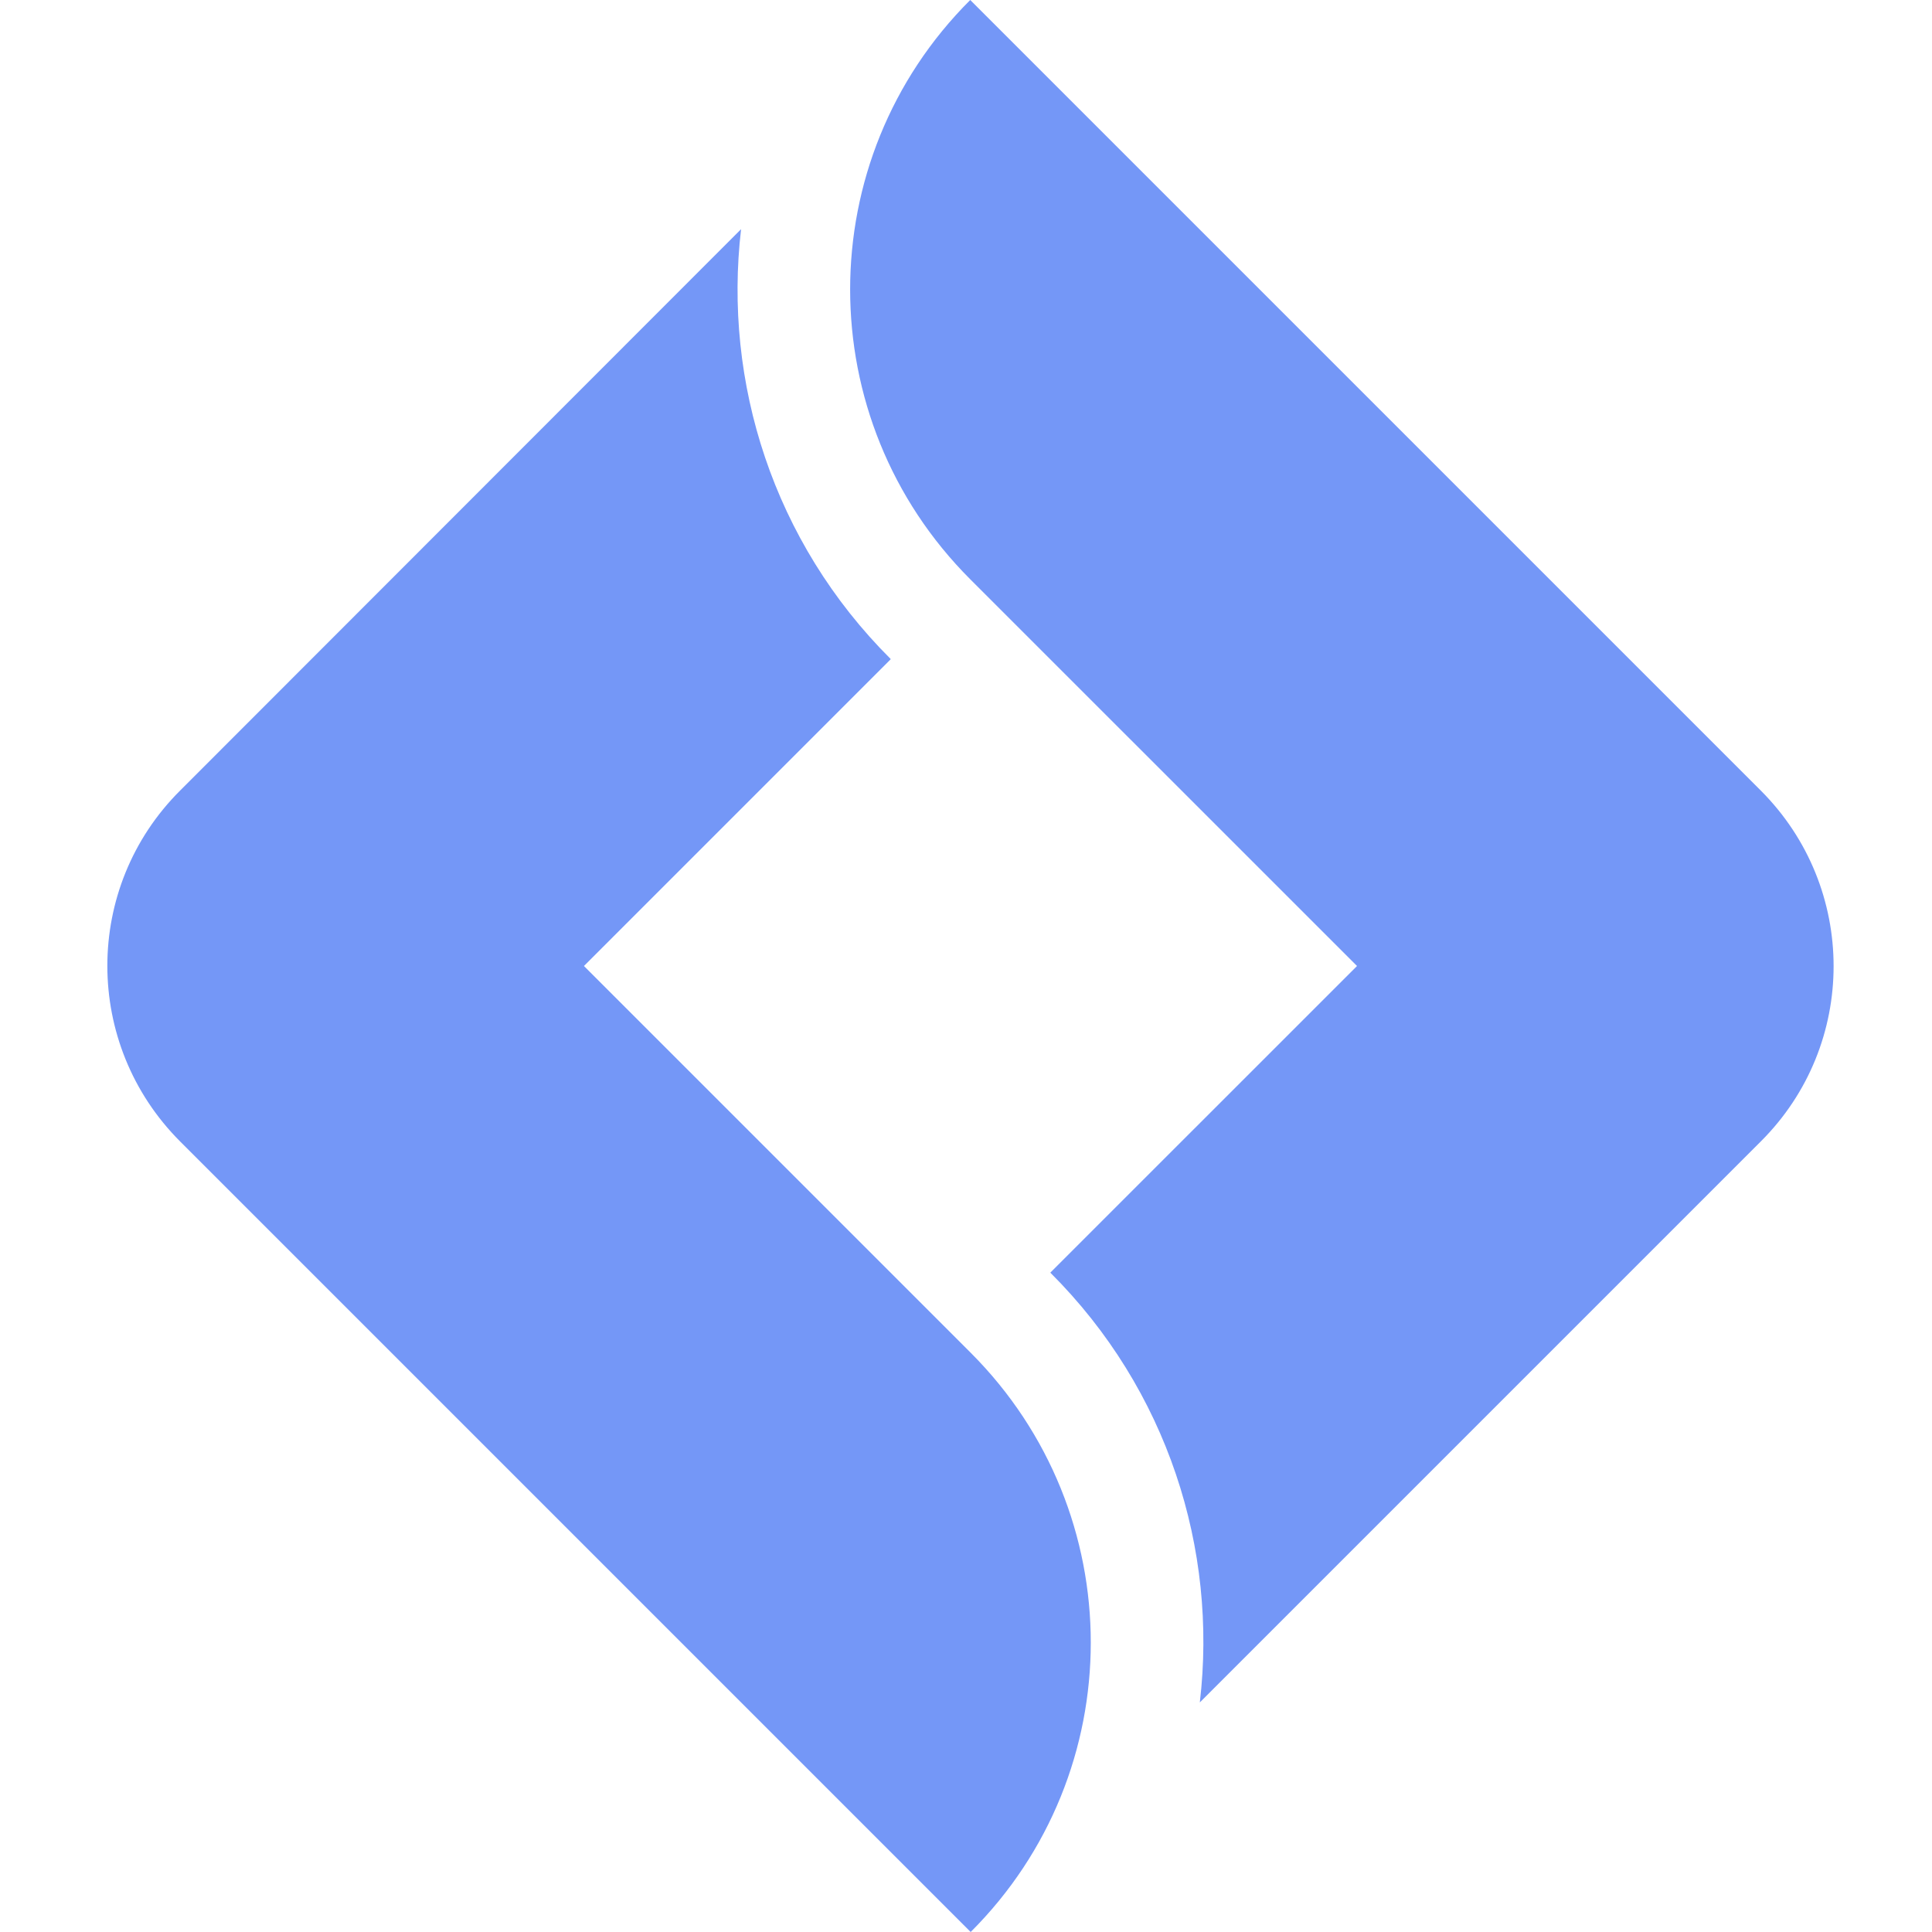
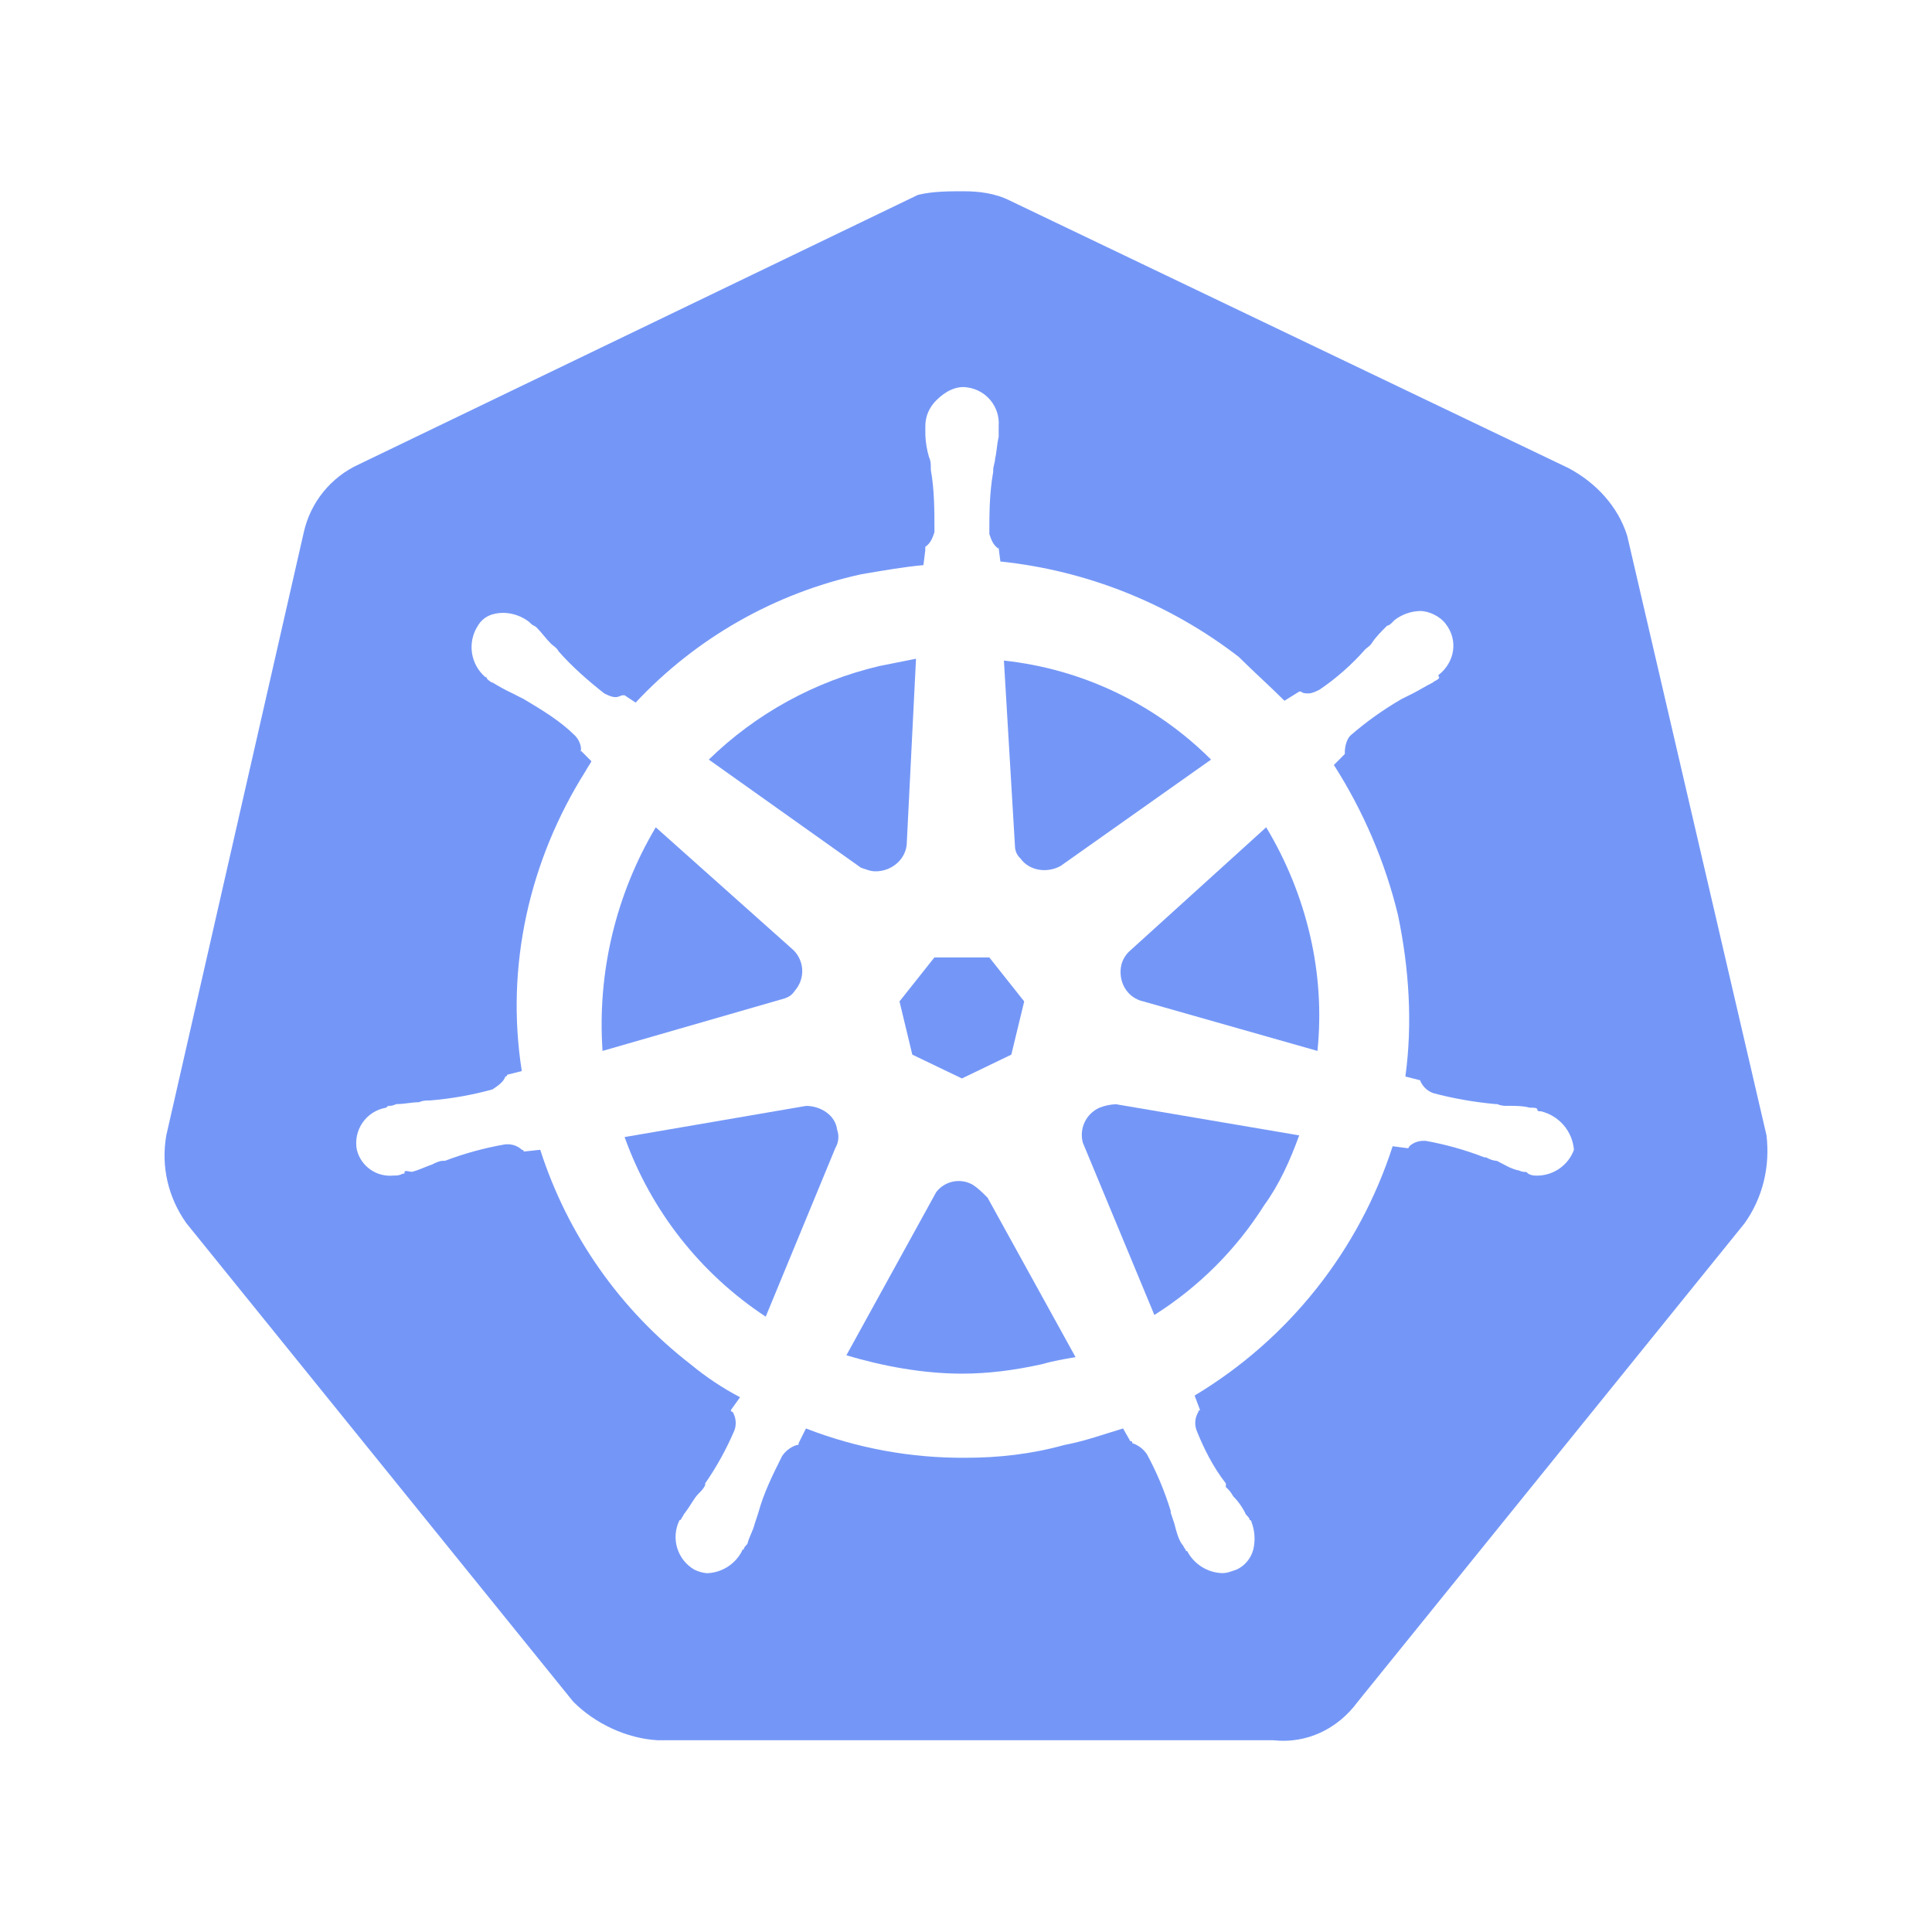
- <svg xmlns="http://www.w3.org/2000/svg" width="100" height="100" viewBox="0 0 36 36" fill="none">
-   <path d="M16.595 12.286L10.881 18L18.087 25.206C21.071 28.191 21.071 33.024 18.087 36L3.357 21.27C1.548 19.46 1.548 16.532 3.357 14.73L13.809 4.27C13.476 7.119 14.405 10.095 16.595 12.278V12.286Z" fill="#7497F7" />
-   <path d="M19.571 23.714L25.286 18L18.079 10.794C15.095 7.81 15.095 2.976 18.079 0L32.809 14.73C34.619 16.54 34.619 19.468 32.809 21.27L22.357 31.722C22.691 28.873 21.762 25.897 19.571 23.714Z" fill="#7497F7" />
+ <svg xmlns="http://www.w3.org/2000/svg" width="24" height="24" viewBox="0 0 24 24" id="kubernetes">
+   <path fill="#7497F7" d="m10.013 13.738-2.254.387a4.475 4.475 0 0 0 1.753 2.231l.865-2.095a.27.27 0 0 0 .022-.228c-.022-.18-.204-.295-.386-.295zm.865-2.914c.205 0 .387-.159.387-.364l.114-2.277-.456.091a4.516 4.516 0 0 0-2.118 1.162l1.89 1.343c.069.022.115.045.183.045zm-1.002 1.48a.366.366 0 0 0-.045-.524l-1.685-1.503a4.797 4.797 0 0 0-.661 2.778l2.209-.637c.091-.023.137-.046.182-.114zm1.457.797.616.296.614-.296.16-.661-.433-.546h-.683l-.433.546zm1.344-2.436c.114.159.341.182.5.091l1.867-1.32a4.286 4.286 0 0 0-2.573-1.23l.137 2.3a.215.215 0 0 0 .069.159z" />
+   <path fill="#7497F7" d="m21.944 14.103-1.73-7.446c-.113-.364-.387-.66-.729-.842L12.541 2.49c-.182-.091-.387-.114-.569-.114s-.387 0-.569.045L4.457 5.769a1.22 1.22 0 0 0-.683.842l-1.708 7.492c-.068.387.023.774.25 1.093l4.805 5.943c.273.273.66.456 1.047.479h7.651c.41.045.797-.137 1.048-.479l4.805-5.943c.227-.319.318-.706.272-1.093zm-2.845.501c-.046 0-.068 0-.114-.023-.022-.023-.022-.023-.045-.023-.046 0-.068-.022-.092-.022-.091-.023-.159-.068-.25-.114a.32.32 0 0 1-.137-.045h-.022a3.91 3.91 0 0 0-.729-.205h-.022a.26.26 0 0 0-.182.068s0 .023-.023.023l-.183-.024a5.628 5.628 0 0 1-2.46 3.097l.068.182s-.022 0-.022.022a.264.264 0 0 0-.022.228c.091.228.205.455.364.66v.045a.396.396 0 0 1 .091.114.81.81 0 0 1 .159.228c.023.022.046.045.046.068 0 0 .022 0 .022.022a.582.582 0 0 1 .023.342.38.38 0 0 1-.205.25c-.068.022-.114.045-.183.045a.511.511 0 0 1-.433-.273c-.022 0-.022-.022-.022-.022-.022-.023-.022-.045-.046-.068-.045-.068-.068-.159-.091-.25l-.046-.137v-.022a3.816 3.816 0 0 0-.296-.706.353.353 0 0 0-.182-.137c0-.023 0-.023-.023-.023l-.091-.159c-.228.068-.479.159-.729.205-.41.114-.82.159-1.229.159a5.368 5.368 0 0 1-1.981-.364l-.091.182c0 .023 0 .023-.023.023a.35.35 0 0 0-.182.137c-.114.228-.228.455-.296.706l-.045.137c-.023.091-.068.159-.091.25-.022.023-.045.045-.045.068-.023 0-.023.022-.023.022a.508.508 0 0 1-.433.273.434.434 0 0 1-.159-.045.469.469 0 0 1-.182-.615c.023 0 .023-.023.023-.023.022-.023.022-.045.045-.068.068-.091.114-.182.159-.228s.068-.068.091-.114v-.023a3.73 3.73 0 0 0 .364-.66.268.268 0 0 0-.023-.228s-.022 0-.022-.022l.114-.16a3.578 3.578 0 0 1-.615-.41 5.493 5.493 0 0 1-1.867-2.664l-.205.022s0-.022-.023-.022a.256.256 0 0 0-.182-.068h-.022a4.015 4.015 0 0 0-.751.205h-.024c-.045 0-.091.023-.137.046-.068.022-.159.068-.25.091-.022 0-.091-.022-.091 0 0 .023 0 .023-.023.023-.045.023-.068.023-.114.023a.424.424 0 0 1-.456-.319.445.445 0 0 1 .364-.524c.023-.023.023-.023.046-.023.045 0 .068-.022.091-.022.091 0 .182-.023.273-.023.045-.022.091-.022.137-.022a4.2 4.2 0 0 0 .774-.137c.068-.046.137-.091.16-.16 0 0 .022 0 .022-.022l.182-.046c-.205-1.298.091-2.618.797-3.734.022-.045.045-.068.068-.114l-.131-.132a.106.106 0 0 1-.004.019v-.023l.004.004c.01-.065-.031-.145-.072-.186-.182-.182-.41-.319-.638-.455l-.136-.069a2.587 2.587 0 0 1-.251-.136c-.022 0-.068-.045-.068-.045s0-.023-.022-.023a.49.49 0 0 1-.092-.639c.068-.114.182-.159.319-.159a.54.54 0 0 1 .319.114l.023.023c.022.022.045.022.068.045.068.069.114.137.182.205.023.022.068.045.091.091.159.182.364.364.569.524.045.022.091.045.137.045.045 0 .068-.023.091-.023h.023l.137.091a5.426 5.426 0 0 1 2.801-1.594c.273-.046.523-.091.774-.114l.023-.182v-.045c.068-.045.091-.114.114-.182 0-.273 0-.524-.045-.774v-.023c0-.045 0-.091-.023-.137a1.129 1.129 0 0 1-.045-.273v-.113c0-.114.045-.228.137-.319.114-.114.25-.182.387-.159a.45.45 0 0 1 .387.478v.137c-.023.091-.023.182-.045.273 0 .045-.023.091-.023.136v.023c-.048.273-.048.524-.048.774.023.068.045.136.114.182v-.023l.023.182a5.84 5.84 0 0 1 2.96 1.184c.183.182.387.364.569.546l.183-.114h.022c.022.023.068.023.091.023.046 0 .091-.023.137-.045.205-.137.41-.319.569-.501.022-.023.068-.046.091-.091.046-.068.114-.137.183-.205.022 0 .045-.022.068-.045l.022-.023a.546.546 0 0 1 .318-.114c.114 0 .251.068.319.16.159.205.113.478-.091.637 0 .023.022.023 0 .046-.023.022-.046.022-.068.045-.092.045-.16.091-.251.137l-.137.068a4.104 4.104 0 0 0-.638.455c-.045.046-.068.137-.068.205v.023l-.136.137c.364.569.638 1.207.797 1.867.137.66.182 1.343.091 2.003l.182.046a.278.278 0 0 0 .16.159c.25.068.523.114.773.137h.023a.297.297 0 0 0 .137.022c.091 0 .182 0 .272.023.046 0 .092 0 .092.023 0 .022.022.022.045.022a.537.537 0 0 1 .41.479.49.49 0 0 1-.453.32z" />
+   <path fill="#7497F7" d="M12.085 14.718a.352.352 0 0 0-.455.091l-1.116 2.027c.456.136.957.228 1.435.228.341 0 .66-.045.979-.114.159-.045.296-.068.433-.091l-1.093-1.981c-.069-.069-.115-.115-.183-.16zm3.644-4.441-1.708 1.548a.36.36 0 0 0-.091.16c-.046.205.068.41.273.455l2.163.615a4.375 4.375 0 0 0-.092-1.435 4.63 4.63 0 0 0-.545-1.343zm-2.073 3.484a.371.371 0 0 0-.205.433l.889 2.141a4.366 4.366 0 0 0 1.366-1.366c.182-.25.318-.547.433-.865l-2.277-.387a.634.634 0 0 0-.206.044z" />
</svg>
